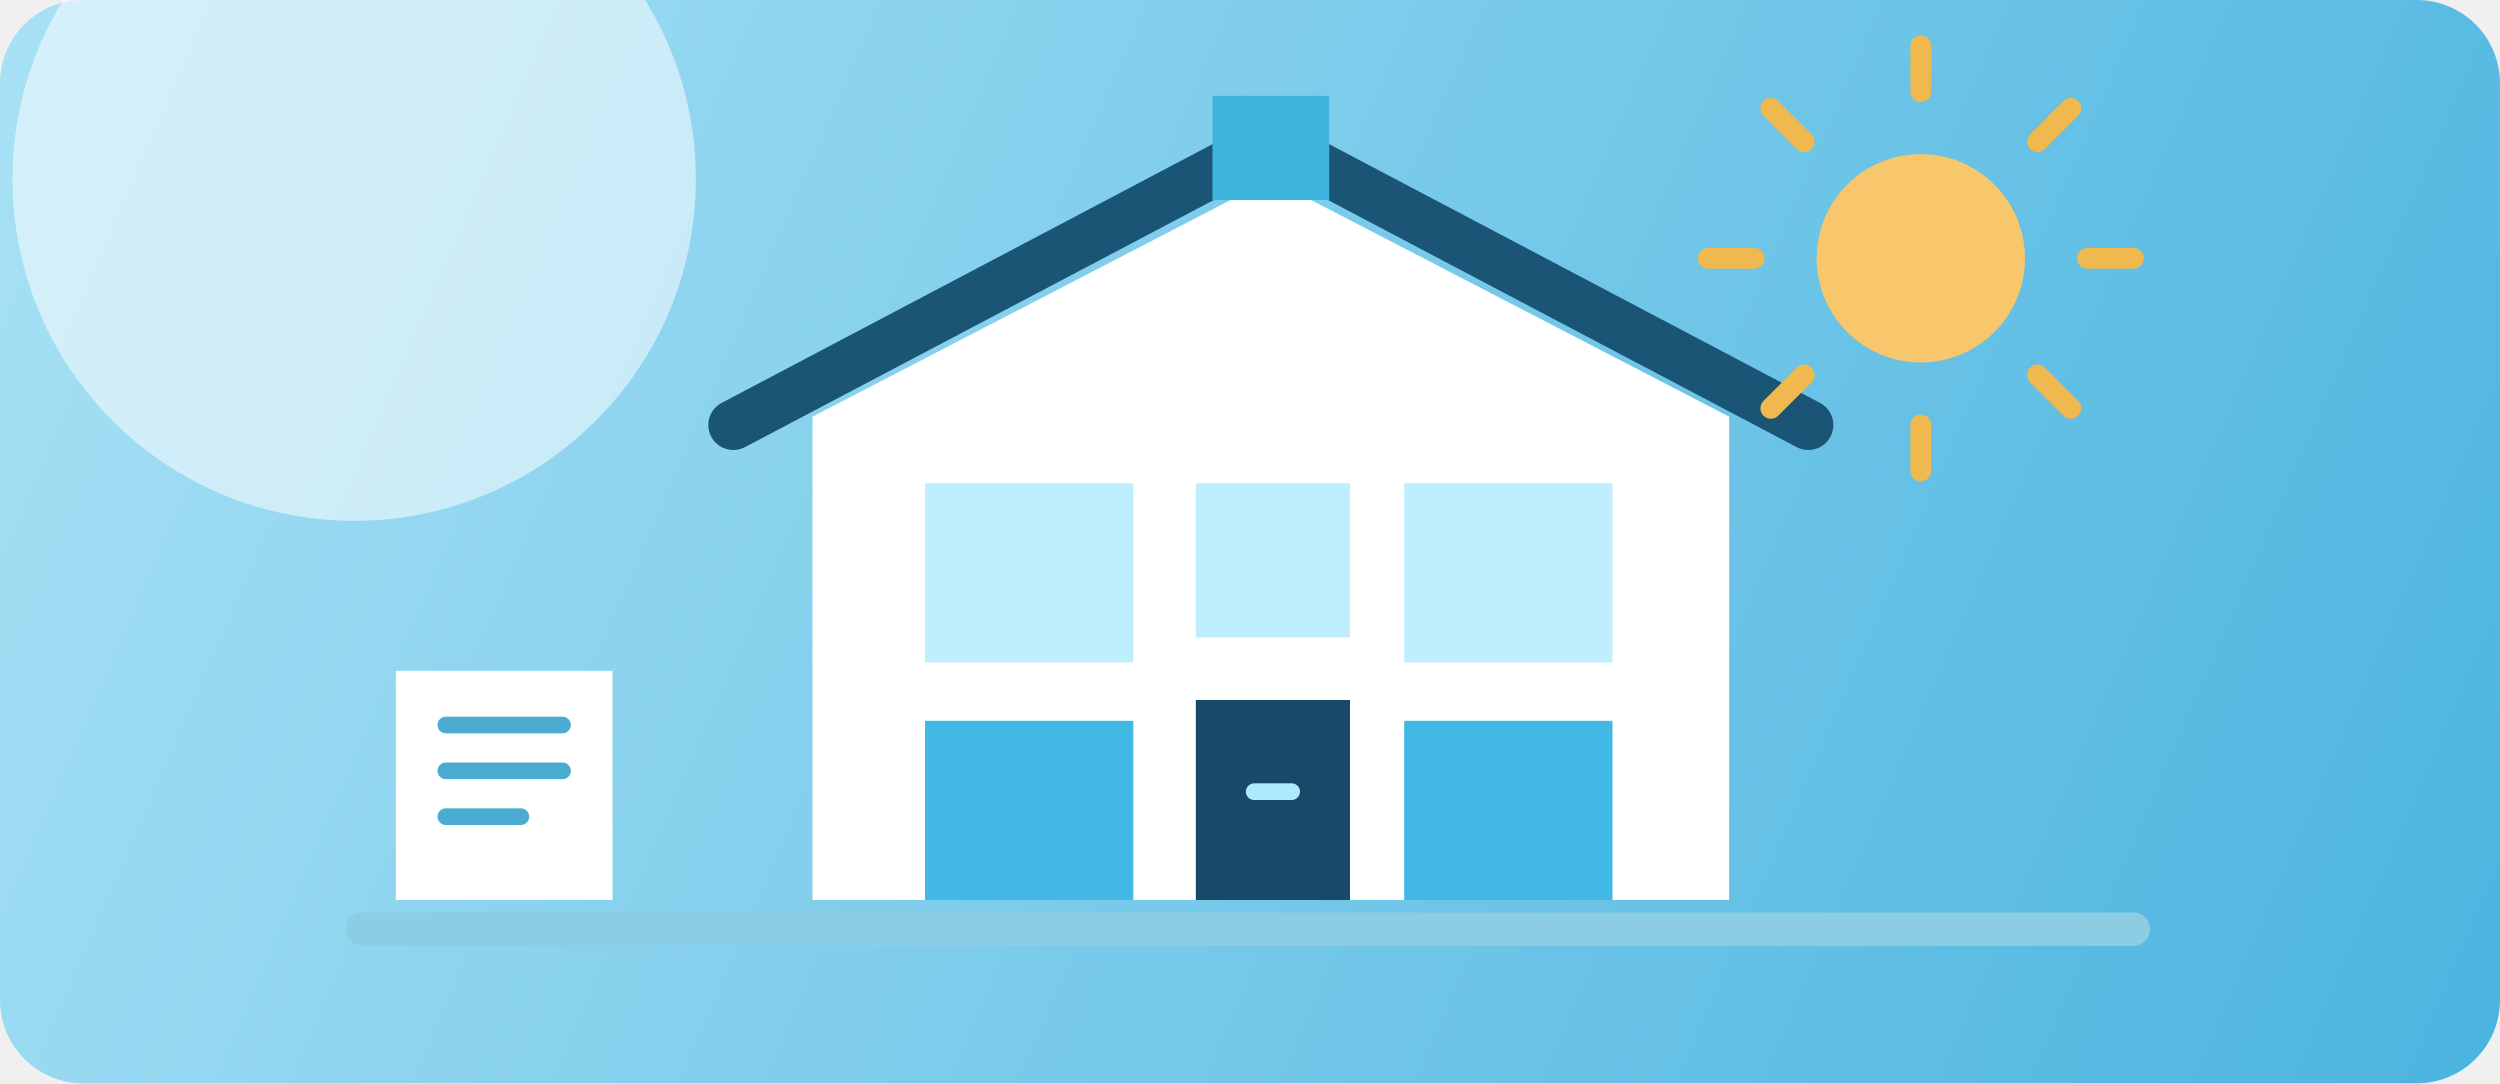
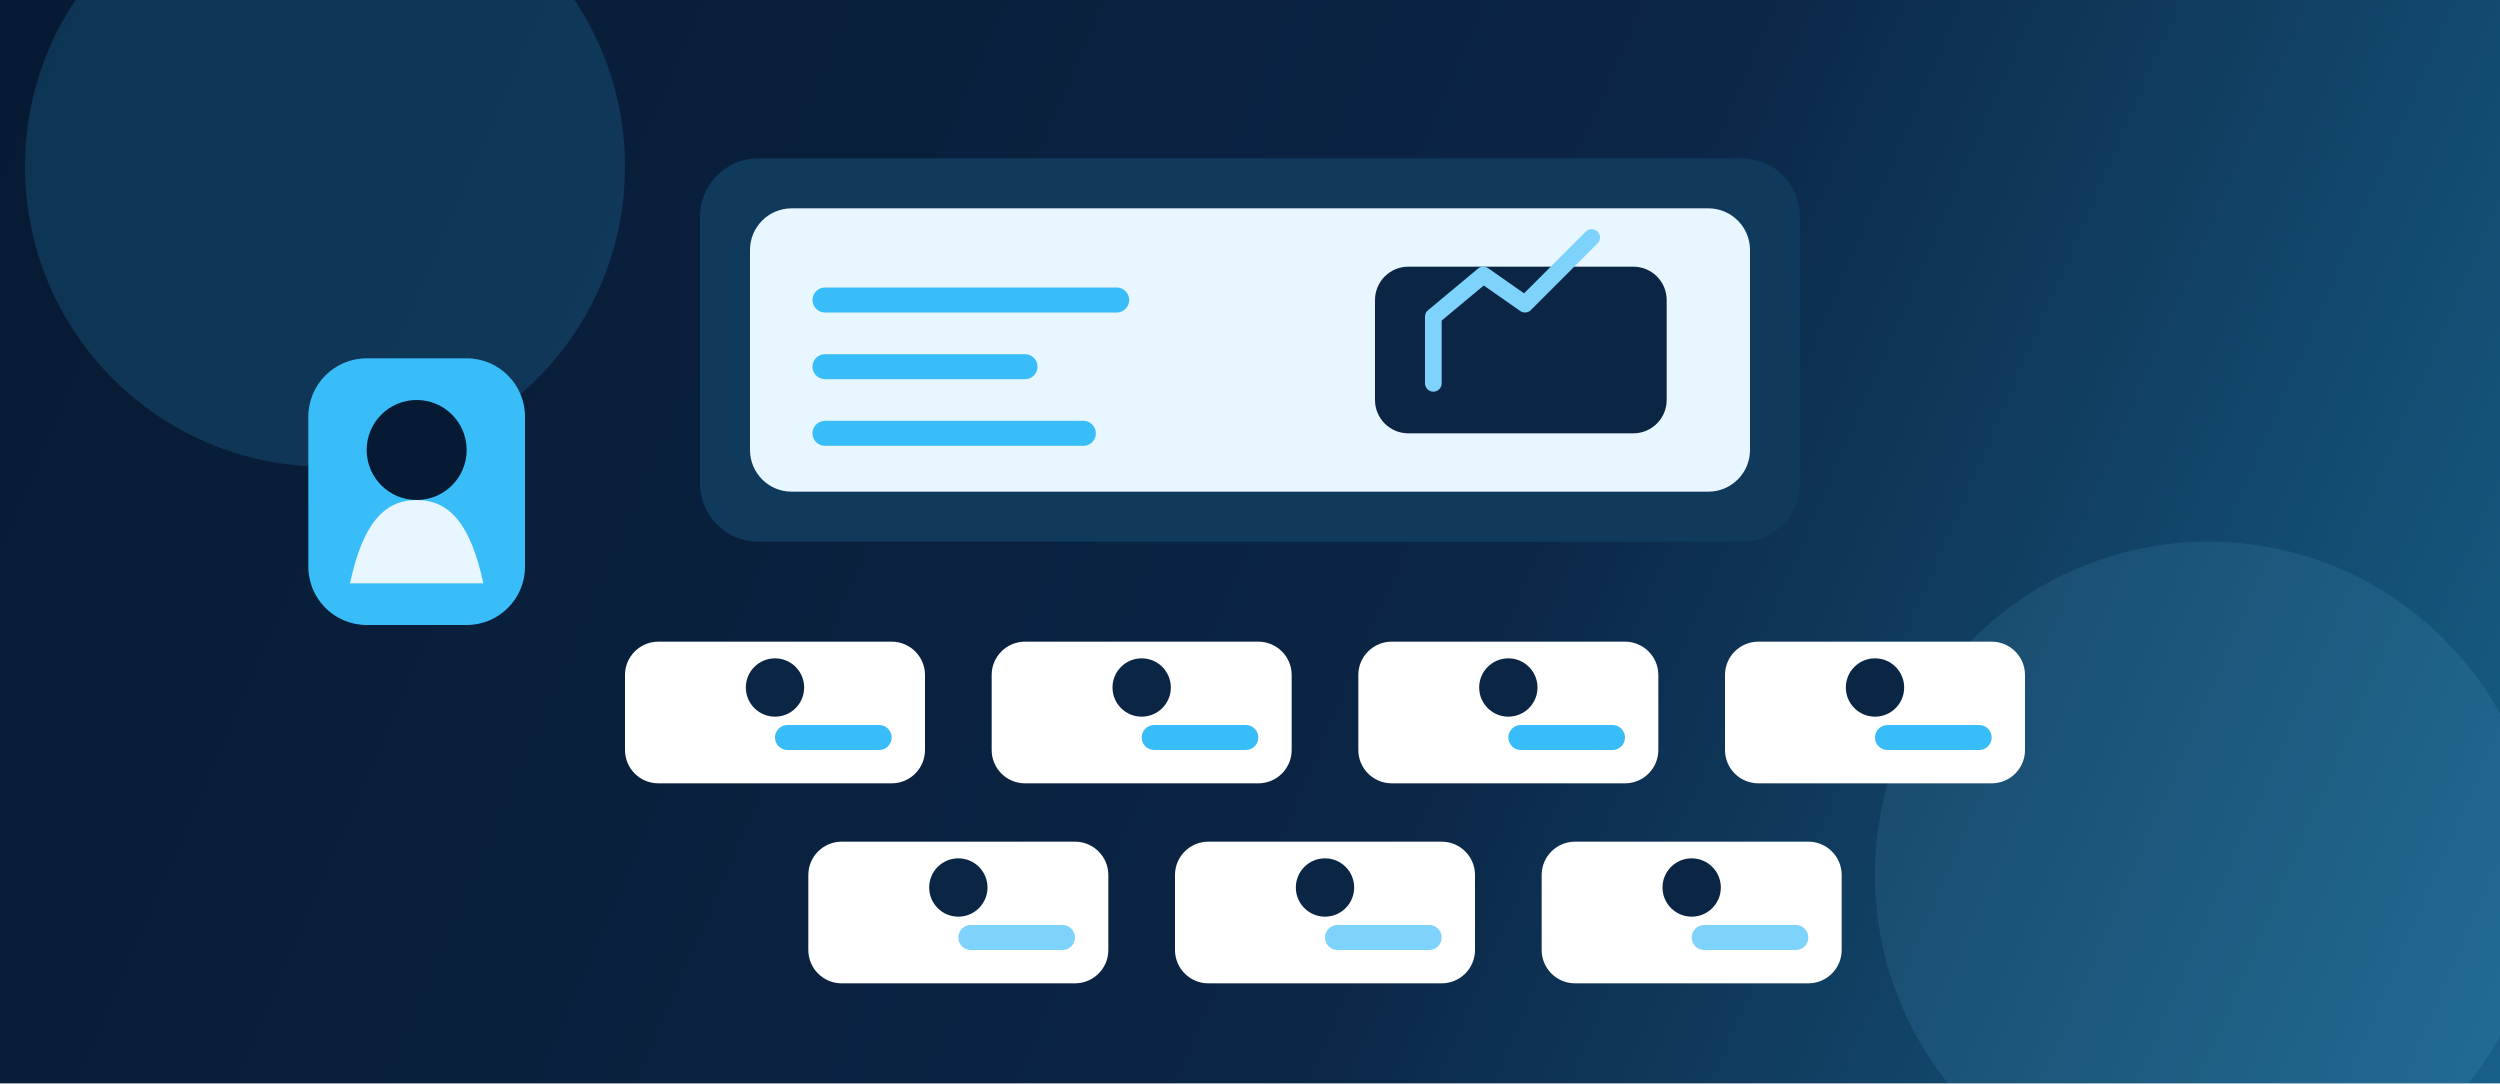
<svg xmlns="http://www.w3.org/2000/svg" viewBox="0 0 600 260" fill="none">
  <defs>
-     <linearGradient id="bg" x1="0" y1="0" x2="600" y2="260" gradientUnits="userSpaceOnUse">
-       <stop stop-color="#a8e1f5" />
-       <stop offset="1" stop-color="#4bb4df" />
+     <linearGradient id="classes-bg" x1="0" y1="0" x2="600" y2="260" gradientUnits="userSpaceOnUse">
+       <stop stop-color="#071A33" />
+       <stop offset=".58" stop-color="#0B2545" />
+       <stop offset="1" stop-color="#176087" />
    </linearGradient>
  </defs>
-   <rect width="600" height="260" rx="20" fill="url(#bg)" />
-   <circle cx="85" cy="43" r="82" fill="#fff" fill-opacity=".52" />
-   <path d="M87 223h425" stroke="#8ccde4" stroke-width="8" stroke-linecap="round" />
-   <path d="m195 100 110-57 110 57v116H195V100Z" fill="#fff" />
-   <path d="m176 102 129-68 129 68" stroke="#1a5575" stroke-width="12" stroke-linecap="round" stroke-linejoin="round" />
-   <path d="M222 116h50v43h-50zM287 116h37v37h-37zM337 116h50v43h-50z" fill="#bfeeff" />
-   <path d="M222 173h50v43h-50zM337 173h50v43h-50z" fill="#42b9e4" />
-   <path d="M287 168h37v48h-37z" fill="#174a68" />
-   <path d="M301 190h9" stroke="#aeeaff" stroke-width="4" stroke-linecap="round" />
-   <path d="M291 48h28V23h-28v25Z" fill="#3db5df" />
-   <path d="M95 161h52v55H95z" fill="#fff" />
-   <path d="M107 174h28M107 185h28M107 196h18" stroke="#49acd0" stroke-width="4" stroke-linecap="round" />
-   <circle cx="461" cy="62" r="25" fill="#f8c66b" />
-   <path d="M461 22V11m0 102v-11m40-40h11m-102 0h11m68-28 8-8m-72 72 8-8m56 0 8 8m-72-72 8 8" stroke="#f0b94f" stroke-width="5" stroke-linecap="round" />
+   <rect width="600" height="260" fill="url(#classes-bg)" />
+   <circle cx="78" cy="40" r="72" fill="#38BDF8" fill-opacity=".16" />
+   <circle cx="530" cy="210" r="80" fill="#7DD3FC" fill-opacity=".1" />
+   <rect x="168" y="38" width="264" height="92" rx="14" fill="#0F3A5C" />
+   <rect x="180" y="50" width="240" height="68" rx="10" fill="#E8F6FF" />
+   <path d="M198 72h70M198 88h48M198 104h62" stroke="#38BDF8" stroke-width="6" stroke-linecap="round" />
+   <rect x="330" y="64" width="70" height="40" rx="8" fill="#0B2545" />
+   <path d="M344 92V76l12-10 10 7 16-16" stroke="#7DD3FC" stroke-width="4" stroke-linecap="round" stroke-linejoin="round" />
+   <g fill="#fff">
+     <rect x="150" y="154" width="72" height="34" rx="8" />
+     <rect x="238" y="154" width="72" height="34" rx="8" />
+     <rect x="326" y="154" width="72" height="34" rx="8" />
+     <rect x="414" y="154" width="72" height="34" rx="8" />
+     <rect x="194" y="202" width="72" height="34" rx="8" />
+     <rect x="282" y="202" width="72" height="34" rx="8" />
+     <rect x="370" y="202" width="72" height="34" rx="8" />
+   </g>
+   <g fill="#0B2545">
+     <circle cx="186" cy="165" r="7" />
+     <circle cx="274" cy="165" r="7" />
+     <circle cx="362" cy="165" r="7" />
+     <circle cx="450" cy="165" r="7" />
+     <circle cx="230" cy="213" r="7" />
+     <circle cx="318" cy="213" r="7" />
+     <circle cx="406" cy="213" r="7" />
+   </g>
+   <rect x="186" y="174" width="28" height="6" rx="3" fill="#38BDF8" />
+   <rect x="274" y="174" width="28" height="6" rx="3" fill="#38BDF8" />
+   <rect x="362" y="174" width="28" height="6" rx="3" fill="#38BDF8" />
+   <rect x="450" y="174" width="28" height="6" rx="3" fill="#38BDF8" />
+   <rect x="230" y="222" width="28" height="6" rx="3" fill="#7DD3FC" />
+   <rect x="318" y="222" width="28" height="6" rx="3" fill="#7DD3FC" />
+   <rect x="406" y="222" width="28" height="6" rx="3" fill="#7DD3FC" />
+   <rect x="74" y="86" width="52" height="64" rx="14" fill="#38BDF8" />
+   <circle cx="100" cy="108" r="12" fill="#071A33" />
+   <path d="M84 140c3-14 8-20 16-20s13 6 16 20" fill="#E8F6FF" />
</svg>
